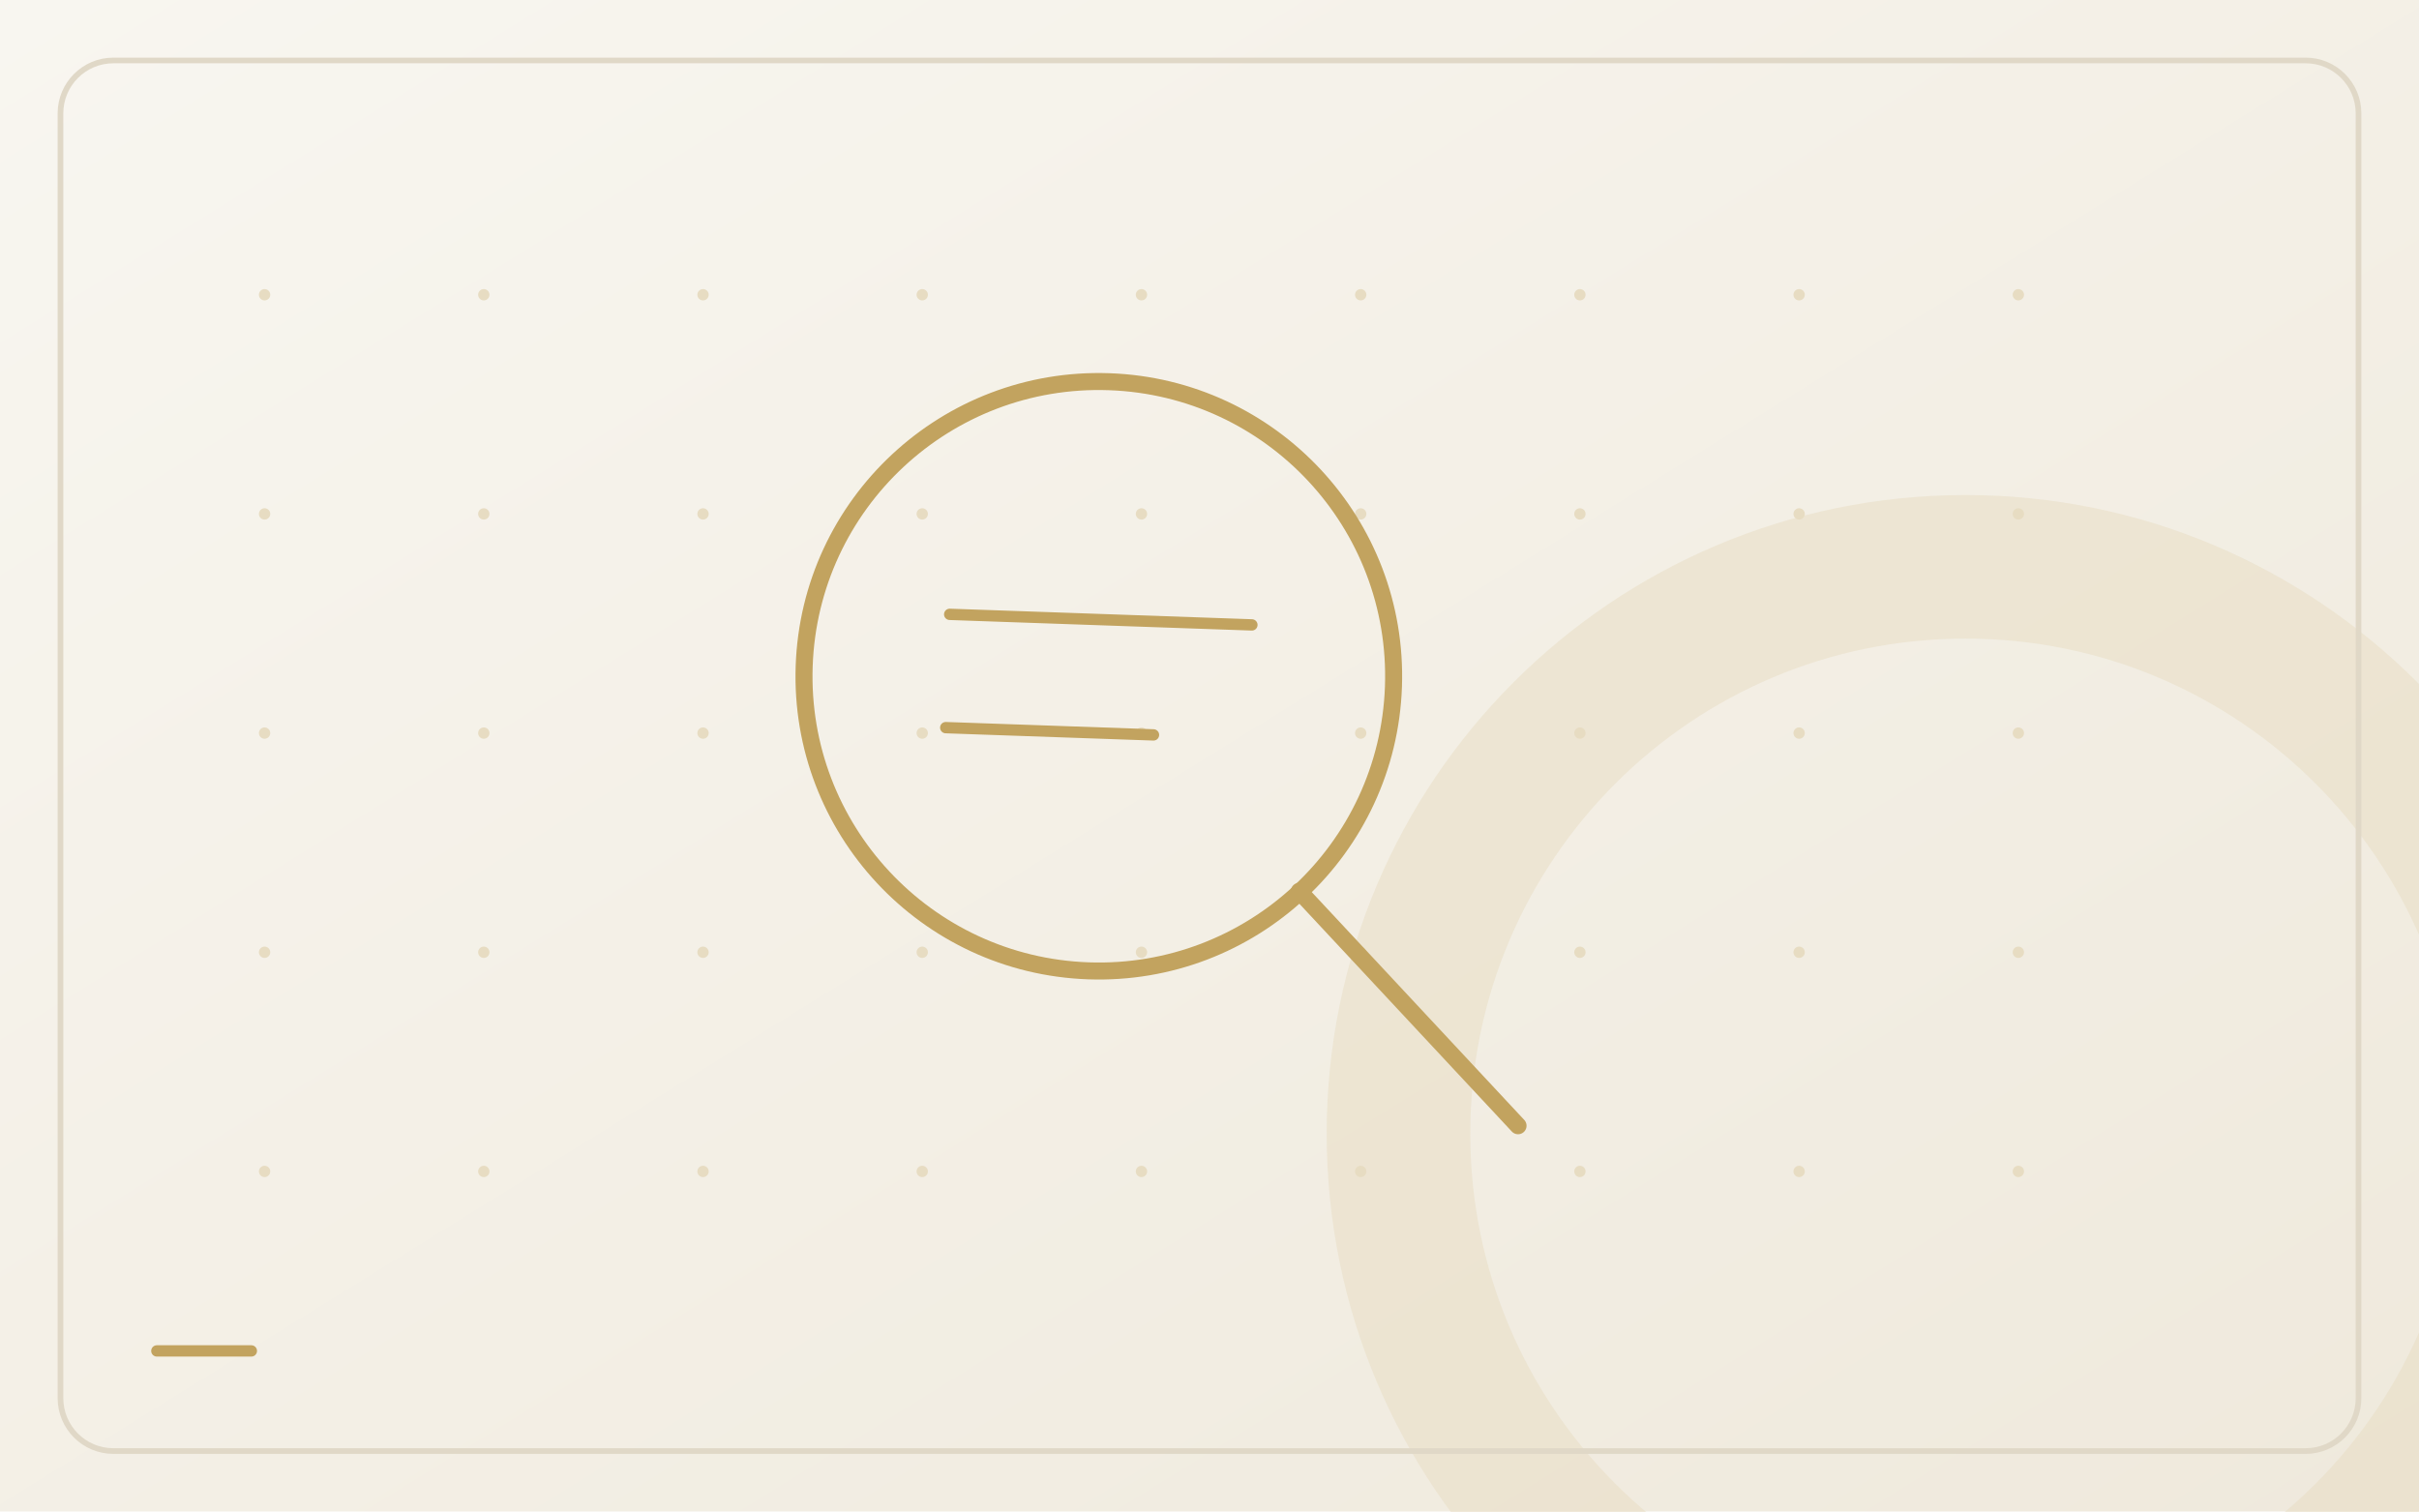
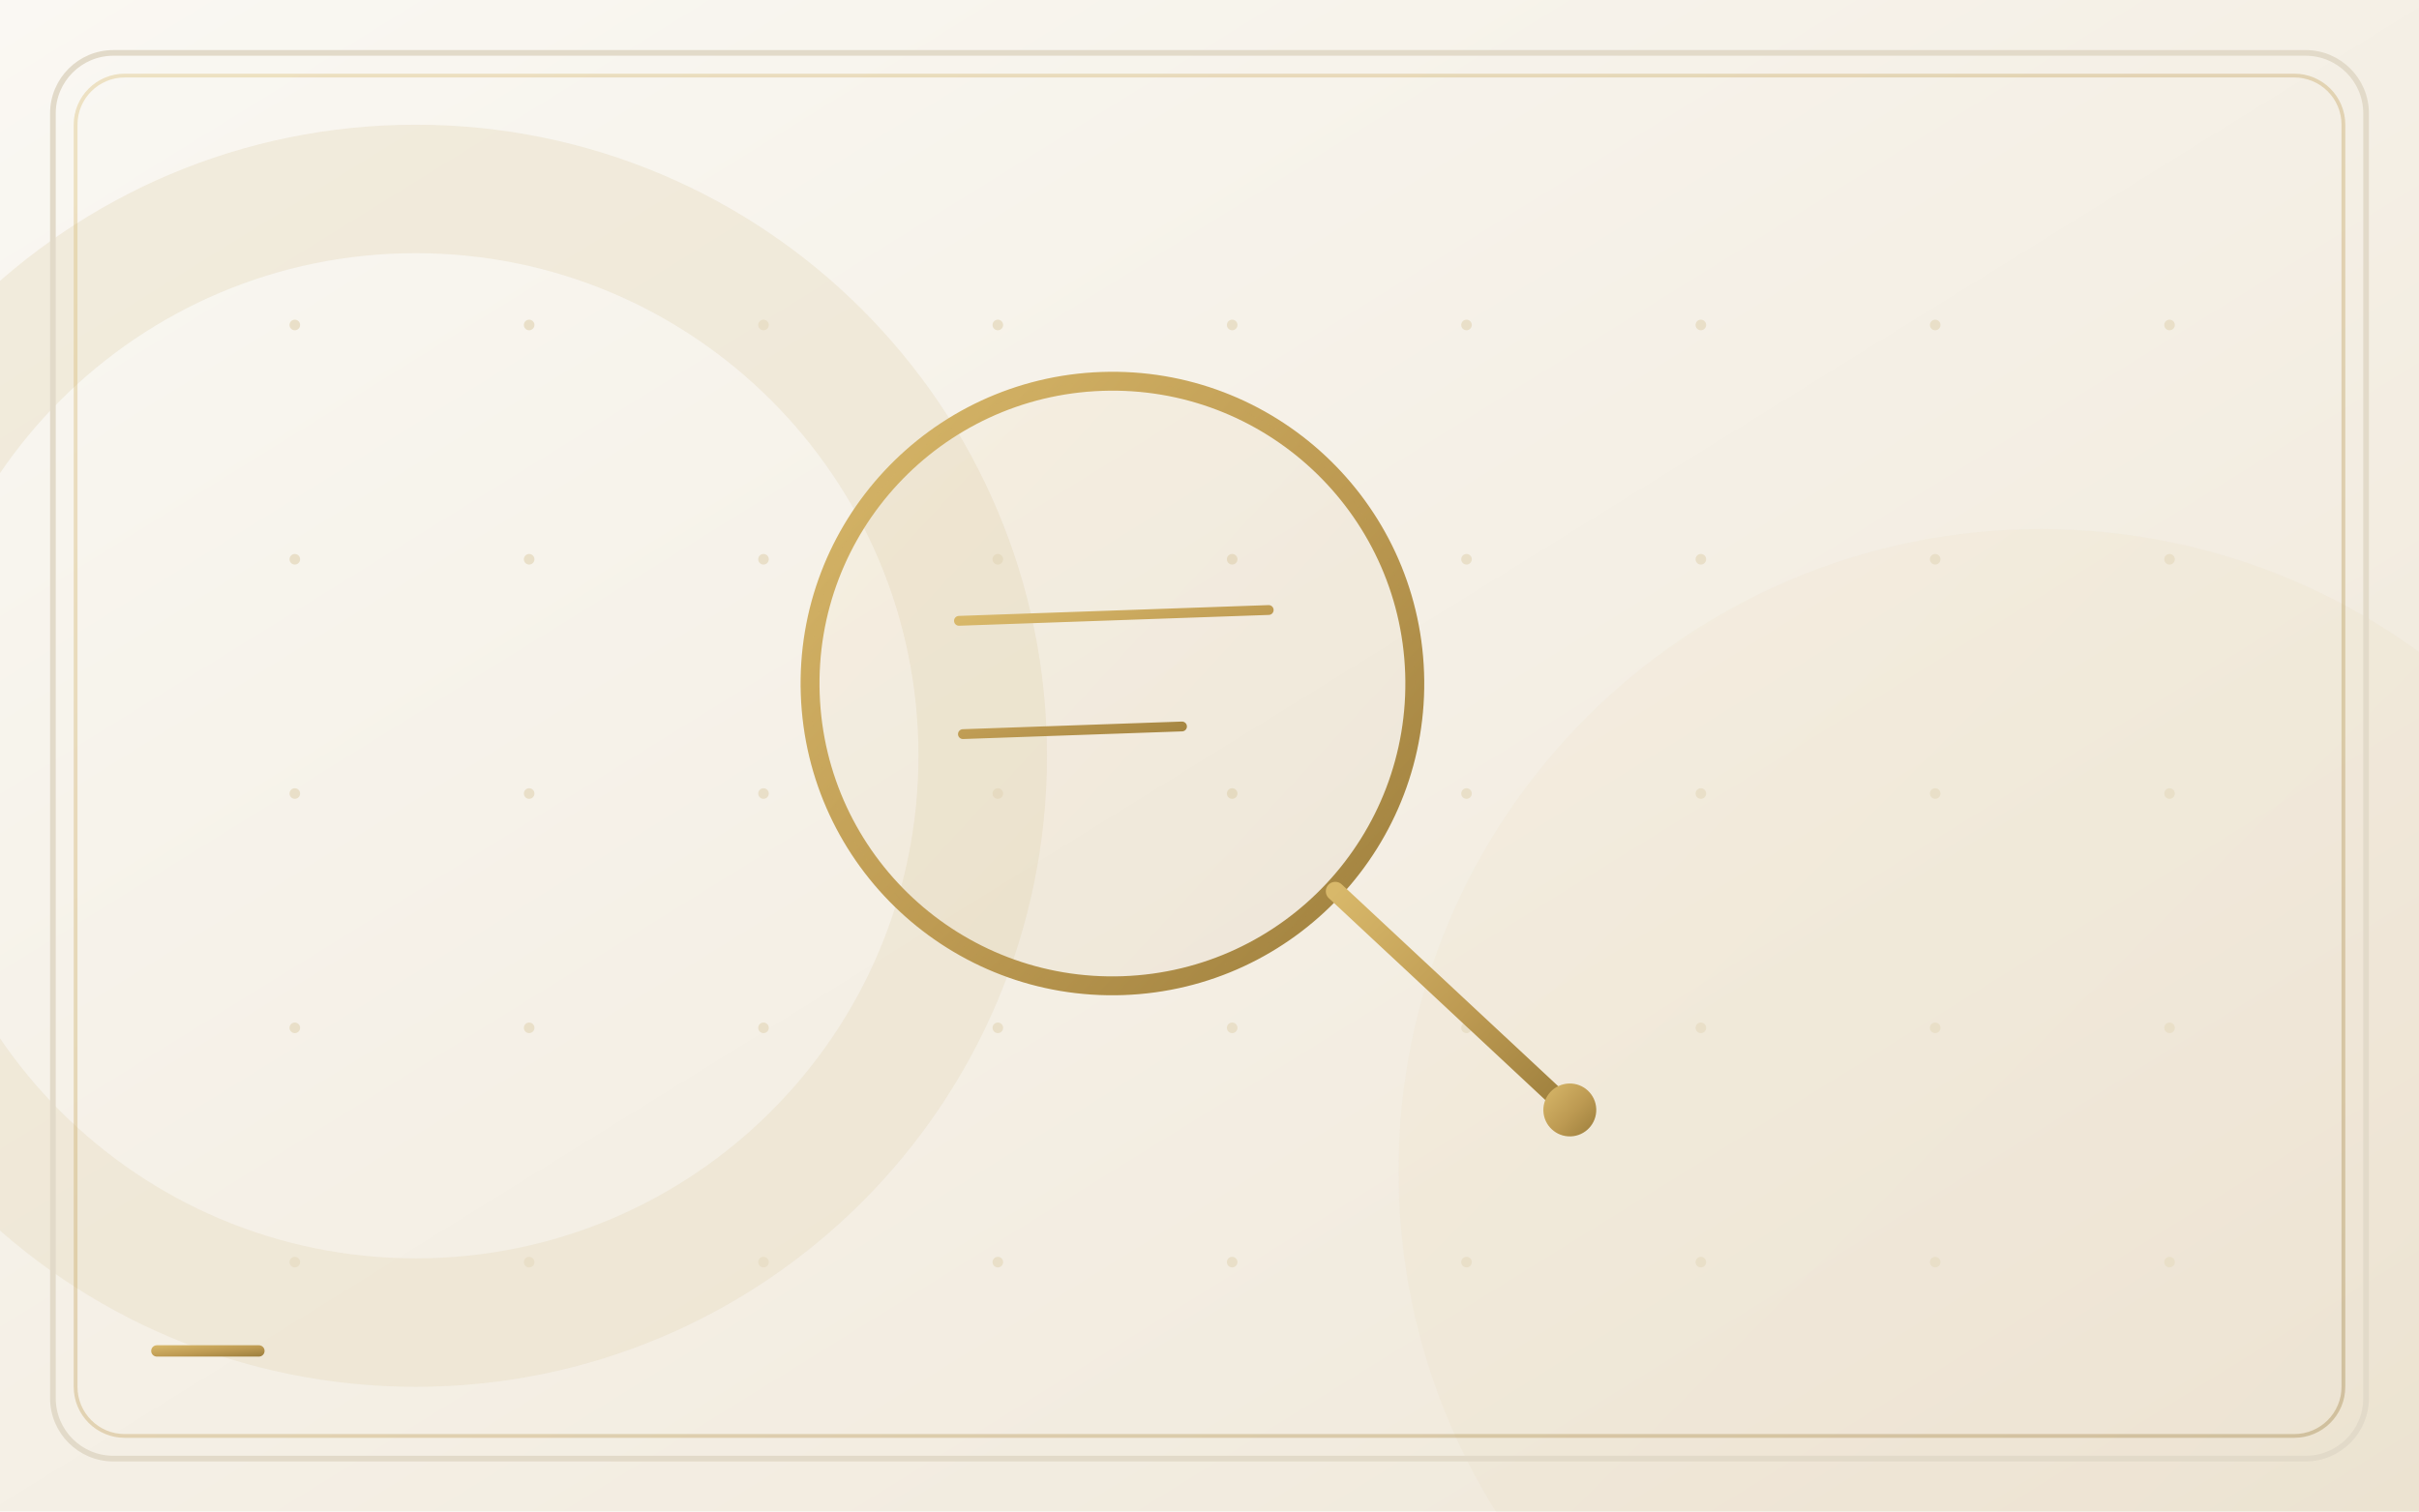
<svg xmlns="http://www.w3.org/2000/svg" viewBox="0 0 640 400" width="640" height="400">
  <defs>
-     <linearGradient id="bg" x1="0" y1="0" x2="1" y2="1">
-       <stop offset="0" stop-color="#f8f6f0" />
-       <stop offset="1" stop-color="#efe9dc" />
+     <linearGradient id="bgg" x1="0" y1="0" x2="1" y2="1">
+       <stop offset="0" stop-color="#faf8f3" />
+       <stop offset="1" stop-color="#efe7d8" />
+     </linearGradient>
+     <linearGradient id="gg" x1="0" y1="0" x2="1" y2="1">
+       <stop offset="0" stop-color="#d8b86a" />
+       <stop offset="0.55" stop-color="#bd9a52" />
+       <stop offset="1" stop-color="#9c7e3c" />
    </linearGradient>
  </defs>
-   <rect width="640" height="400" fill="url(#bg)" />
-   <circle cx="520" cy="300" r="150" fill="none" stroke="#e7dcc2" stroke-width="38" opacity="0.5" />
-   <circle cx="70" cy="78" r="1.5" fill="#e7dcc2" />
-   <circle cx="70" cy="136" r="1.5" fill="#e7dcc2" />
-   <circle cx="70" cy="194" r="1.5" fill="#e7dcc2" />
-   <circle cx="70" cy="252" r="1.5" fill="#e7dcc2" />
-   <circle cx="70" cy="310" r="1.5" fill="#e7dcc2" />
-   <circle cx="128" cy="78" r="1.5" fill="#e7dcc2" />
-   <circle cx="128" cy="136" r="1.5" fill="#e7dcc2" />
-   <circle cx="128" cy="194" r="1.5" fill="#e7dcc2" />
-   <circle cx="128" cy="252" r="1.5" fill="#e7dcc2" />
-   <circle cx="128" cy="310" r="1.5" fill="#e7dcc2" />
-   <circle cx="186" cy="78" r="1.5" fill="#e7dcc2" />
-   <circle cx="186" cy="136" r="1.5" fill="#e7dcc2" />
-   <circle cx="186" cy="194" r="1.5" fill="#e7dcc2" />
-   <circle cx="186" cy="252" r="1.5" fill="#e7dcc2" />
-   <circle cx="186" cy="310" r="1.5" fill="#e7dcc2" />
-   <circle cx="244" cy="78" r="1.5" fill="#e7dcc2" />
-   <circle cx="244" cy="136" r="1.5" fill="#e7dcc2" />
-   <circle cx="244" cy="194" r="1.5" fill="#e7dcc2" />
-   <circle cx="244" cy="252" r="1.5" fill="#e7dcc2" />
-   <circle cx="244" cy="310" r="1.5" fill="#e7dcc2" />
-   <circle cx="302" cy="78" r="1.5" fill="#e7dcc2" />
-   <circle cx="302" cy="136" r="1.5" fill="#e7dcc2" />
-   <circle cx="302" cy="194" r="1.5" fill="#e7dcc2" />
-   <circle cx="302" cy="252" r="1.5" fill="#e7dcc2" />
-   <circle cx="302" cy="310" r="1.5" fill="#e7dcc2" />
-   <circle cx="360" cy="78" r="1.5" fill="#e7dcc2" />
-   <circle cx="360" cy="136" r="1.5" fill="#e7dcc2" />
-   <circle cx="360" cy="194" r="1.5" fill="#e7dcc2" />
-   <circle cx="360" cy="252" r="1.5" fill="#e7dcc2" />
-   <circle cx="360" cy="310" r="1.5" fill="#e7dcc2" />
-   <circle cx="418" cy="78" r="1.5" fill="#e7dcc2" />
-   <circle cx="418" cy="136" r="1.5" fill="#e7dcc2" />
-   <circle cx="418" cy="194" r="1.5" fill="#e7dcc2" />
-   <circle cx="418" cy="252" r="1.5" fill="#e7dcc2" />
-   <circle cx="418" cy="310" r="1.5" fill="#e7dcc2" />
-   <circle cx="476" cy="78" r="1.5" fill="#e7dcc2" />
-   <circle cx="476" cy="136" r="1.5" fill="#e7dcc2" />
-   <circle cx="476" cy="194" r="1.5" fill="#e7dcc2" />
-   <circle cx="476" cy="252" r="1.5" fill="#e7dcc2" />
-   <circle cx="476" cy="310" r="1.5" fill="#e7dcc2" />
-   <circle cx="534" cy="78" r="1.5" fill="#e7dcc2" />
-   <circle cx="534" cy="136" r="1.5" fill="#e7dcc2" />
-   <circle cx="534" cy="194" r="1.5" fill="#e7dcc2" />
-   <circle cx="534" cy="252" r="1.5" fill="#e7dcc2" />
-   <circle cx="534" cy="310" r="1.5" fill="#e7dcc2" />
-   <rect x="16" y="16" width="608" height="368" fill="none" stroke="#e0d8c7" stroke-width="1.5" rx="14" />
-   <g transform="rotate(2 320 200)">
-     <g stroke="#c2a35f" fill="none" stroke-width="4.5" stroke-linecap="round" stroke-linejoin="round">
-       <circle cx="290" cy="180" r="78" />
-       <line x1="345" y1="235" x2="405" y2="295" />
-       <path d="M250 165 h80 M250 195 h55" stroke="#c2a35f" fill="none" stroke-linecap="round" stroke-linejoin="round" stroke-width="3" />
-     </g>
+   <rect width="640" height="400" fill="url(#bgg)" />
+   <circle cx="540" cy="310" r="170" fill="url(#gg)" opacity="0.05" />
+   <circle cx="110" cy="200" r="150" fill="none" stroke="#e9dfc8" stroke-width="34" opacity="0.5" />
+   <circle cx="78" cy="86" r="1.4" fill="#e9dfc8" />
+   <circle cx="78" cy="148" r="1.4" fill="#e9dfc8" />
+   <circle cx="78" cy="210" r="1.4" fill="#e9dfc8" />
+   <circle cx="78" cy="272" r="1.4" fill="#e9dfc8" />
+   <circle cx="78" cy="334" r="1.4" fill="#e9dfc8" />
+   <circle cx="140" cy="86" r="1.4" fill="#e9dfc8" />
+   <circle cx="140" cy="148" r="1.4" fill="#e9dfc8" />
+   <circle cx="140" cy="210" r="1.4" fill="#e9dfc8" />
+   <circle cx="140" cy="272" r="1.4" fill="#e9dfc8" />
+   <circle cx="140" cy="334" r="1.4" fill="#e9dfc8" />
+   <circle cx="202" cy="86" r="1.4" fill="#e9dfc8" />
+   <circle cx="202" cy="148" r="1.4" fill="#e9dfc8" />
+   <circle cx="202" cy="210" r="1.4" fill="#e9dfc8" />
+   <circle cx="202" cy="272" r="1.4" fill="#e9dfc8" />
+   <circle cx="202" cy="334" r="1.4" fill="#e9dfc8" />
+   <circle cx="264" cy="86" r="1.4" fill="#e9dfc8" />
+   <circle cx="264" cy="148" r="1.4" fill="#e9dfc8" />
+   <circle cx="264" cy="210" r="1.4" fill="#e9dfc8" />
+   <circle cx="264" cy="272" r="1.4" fill="#e9dfc8" />
+   <circle cx="264" cy="334" r="1.4" fill="#e9dfc8" />
+   <circle cx="326" cy="86" r="1.4" fill="#e9dfc8" />
+   <circle cx="326" cy="148" r="1.4" fill="#e9dfc8" />
+   <circle cx="326" cy="210" r="1.4" fill="#e9dfc8" />
+   <circle cx="326" cy="272" r="1.4" fill="#e9dfc8" />
+   <circle cx="326" cy="334" r="1.4" fill="#e9dfc8" />
+   <circle cx="388" cy="86" r="1.4" fill="#e9dfc8" />
+   <circle cx="388" cy="148" r="1.4" fill="#e9dfc8" />
+   <circle cx="388" cy="210" r="1.4" fill="#e9dfc8" />
+   <circle cx="388" cy="272" r="1.4" fill="#e9dfc8" />
+   <circle cx="388" cy="334" r="1.4" fill="#e9dfc8" />
+   <circle cx="450" cy="86" r="1.4" fill="#e9dfc8" />
+   <circle cx="450" cy="148" r="1.4" fill="#e9dfc8" />
+   <circle cx="450" cy="210" r="1.4" fill="#e9dfc8" />
+   <circle cx="450" cy="272" r="1.4" fill="#e9dfc8" />
+   <circle cx="450" cy="334" r="1.4" fill="#e9dfc8" />
+   <circle cx="512" cy="86" r="1.4" fill="#e9dfc8" />
+   <circle cx="512" cy="148" r="1.4" fill="#e9dfc8" />
+   <circle cx="512" cy="210" r="1.4" fill="#e9dfc8" />
+   <circle cx="512" cy="272" r="1.4" fill="#e9dfc8" />
+   <circle cx="512" cy="334" r="1.4" fill="#e9dfc8" />
+   <circle cx="574" cy="86" r="1.4" fill="#e9dfc8" />
+   <circle cx="574" cy="148" r="1.4" fill="#e9dfc8" />
+   <circle cx="574" cy="210" r="1.4" fill="#e9dfc8" />
+   <circle cx="574" cy="272" r="1.4" fill="#e9dfc8" />
+   <circle cx="574" cy="334" r="1.4" fill="#e9dfc8" />
+   <rect x="14" y="14" width="612" height="372" fill="none" stroke="#e2dac9" stroke-width="1.5" rx="16" />
+   <rect x="20" y="20" width="600" height="360" fill="none" stroke="url(#gg)" stroke-width="1" rx="13" opacity="0.35" />
+   <g transform="rotate(-2 320 200)">
+     <circle cx="295" cy="180" r="80" stroke="url(#gg)" fill="none" stroke-width="5" stroke-linecap="round" stroke-linejoin="round" />
+     <circle cx="295" cy="180" r="80" fill="url(#gg)" opacity="0.07" />
+     <line x1="352" y1="237" x2="412" y2="297" stroke="url(#gg)" fill="none" stroke-width="5" stroke-linecap="round" stroke-linejoin="round" />
+     <path d="M255 162 h82 M255 192 h58" stroke="url(#gg)" fill="none" stroke-width="2.6" stroke-linecap="round" stroke-linejoin="round" />
+     <circle cx="412" cy="297" r="7" fill="url(#gg)" />
  </g>
-   <rect x="40" y="356" width="28" height="3" rx="1.5" fill="#c2a35f" />
+   <rect x="40" y="356" width="30" height="3" rx="1.5" fill="url(#gg)" />
</svg>
